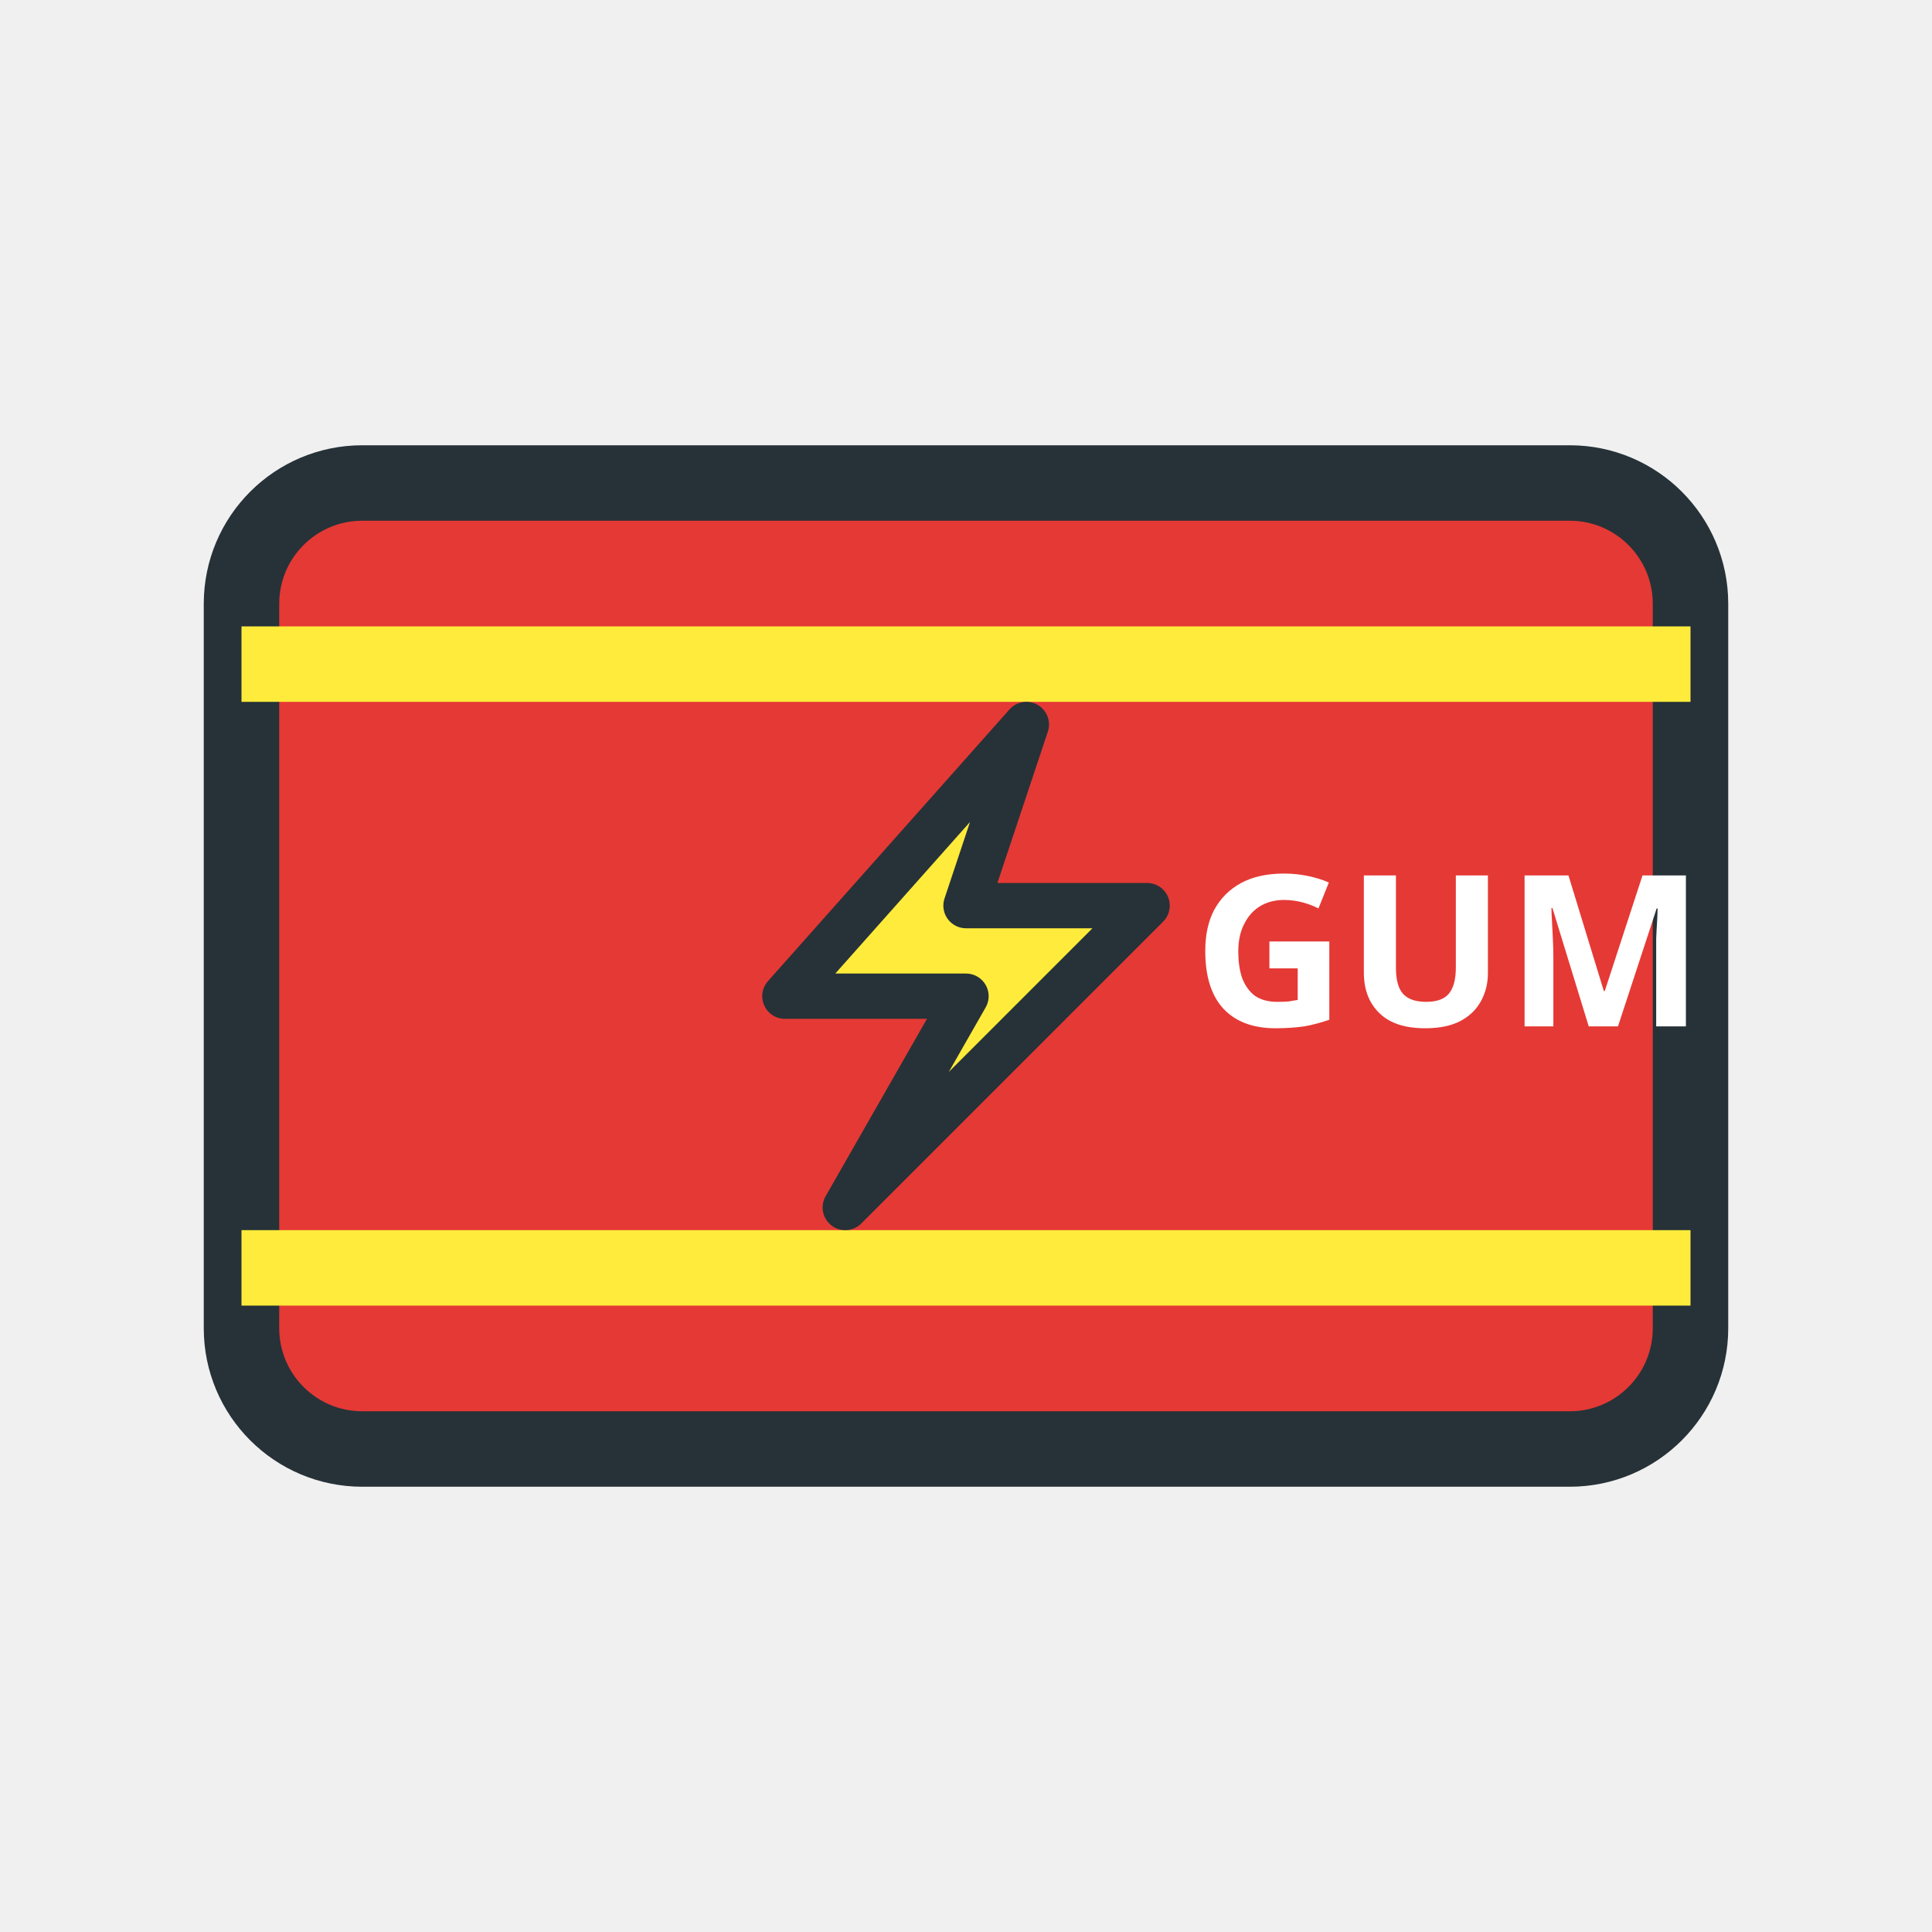
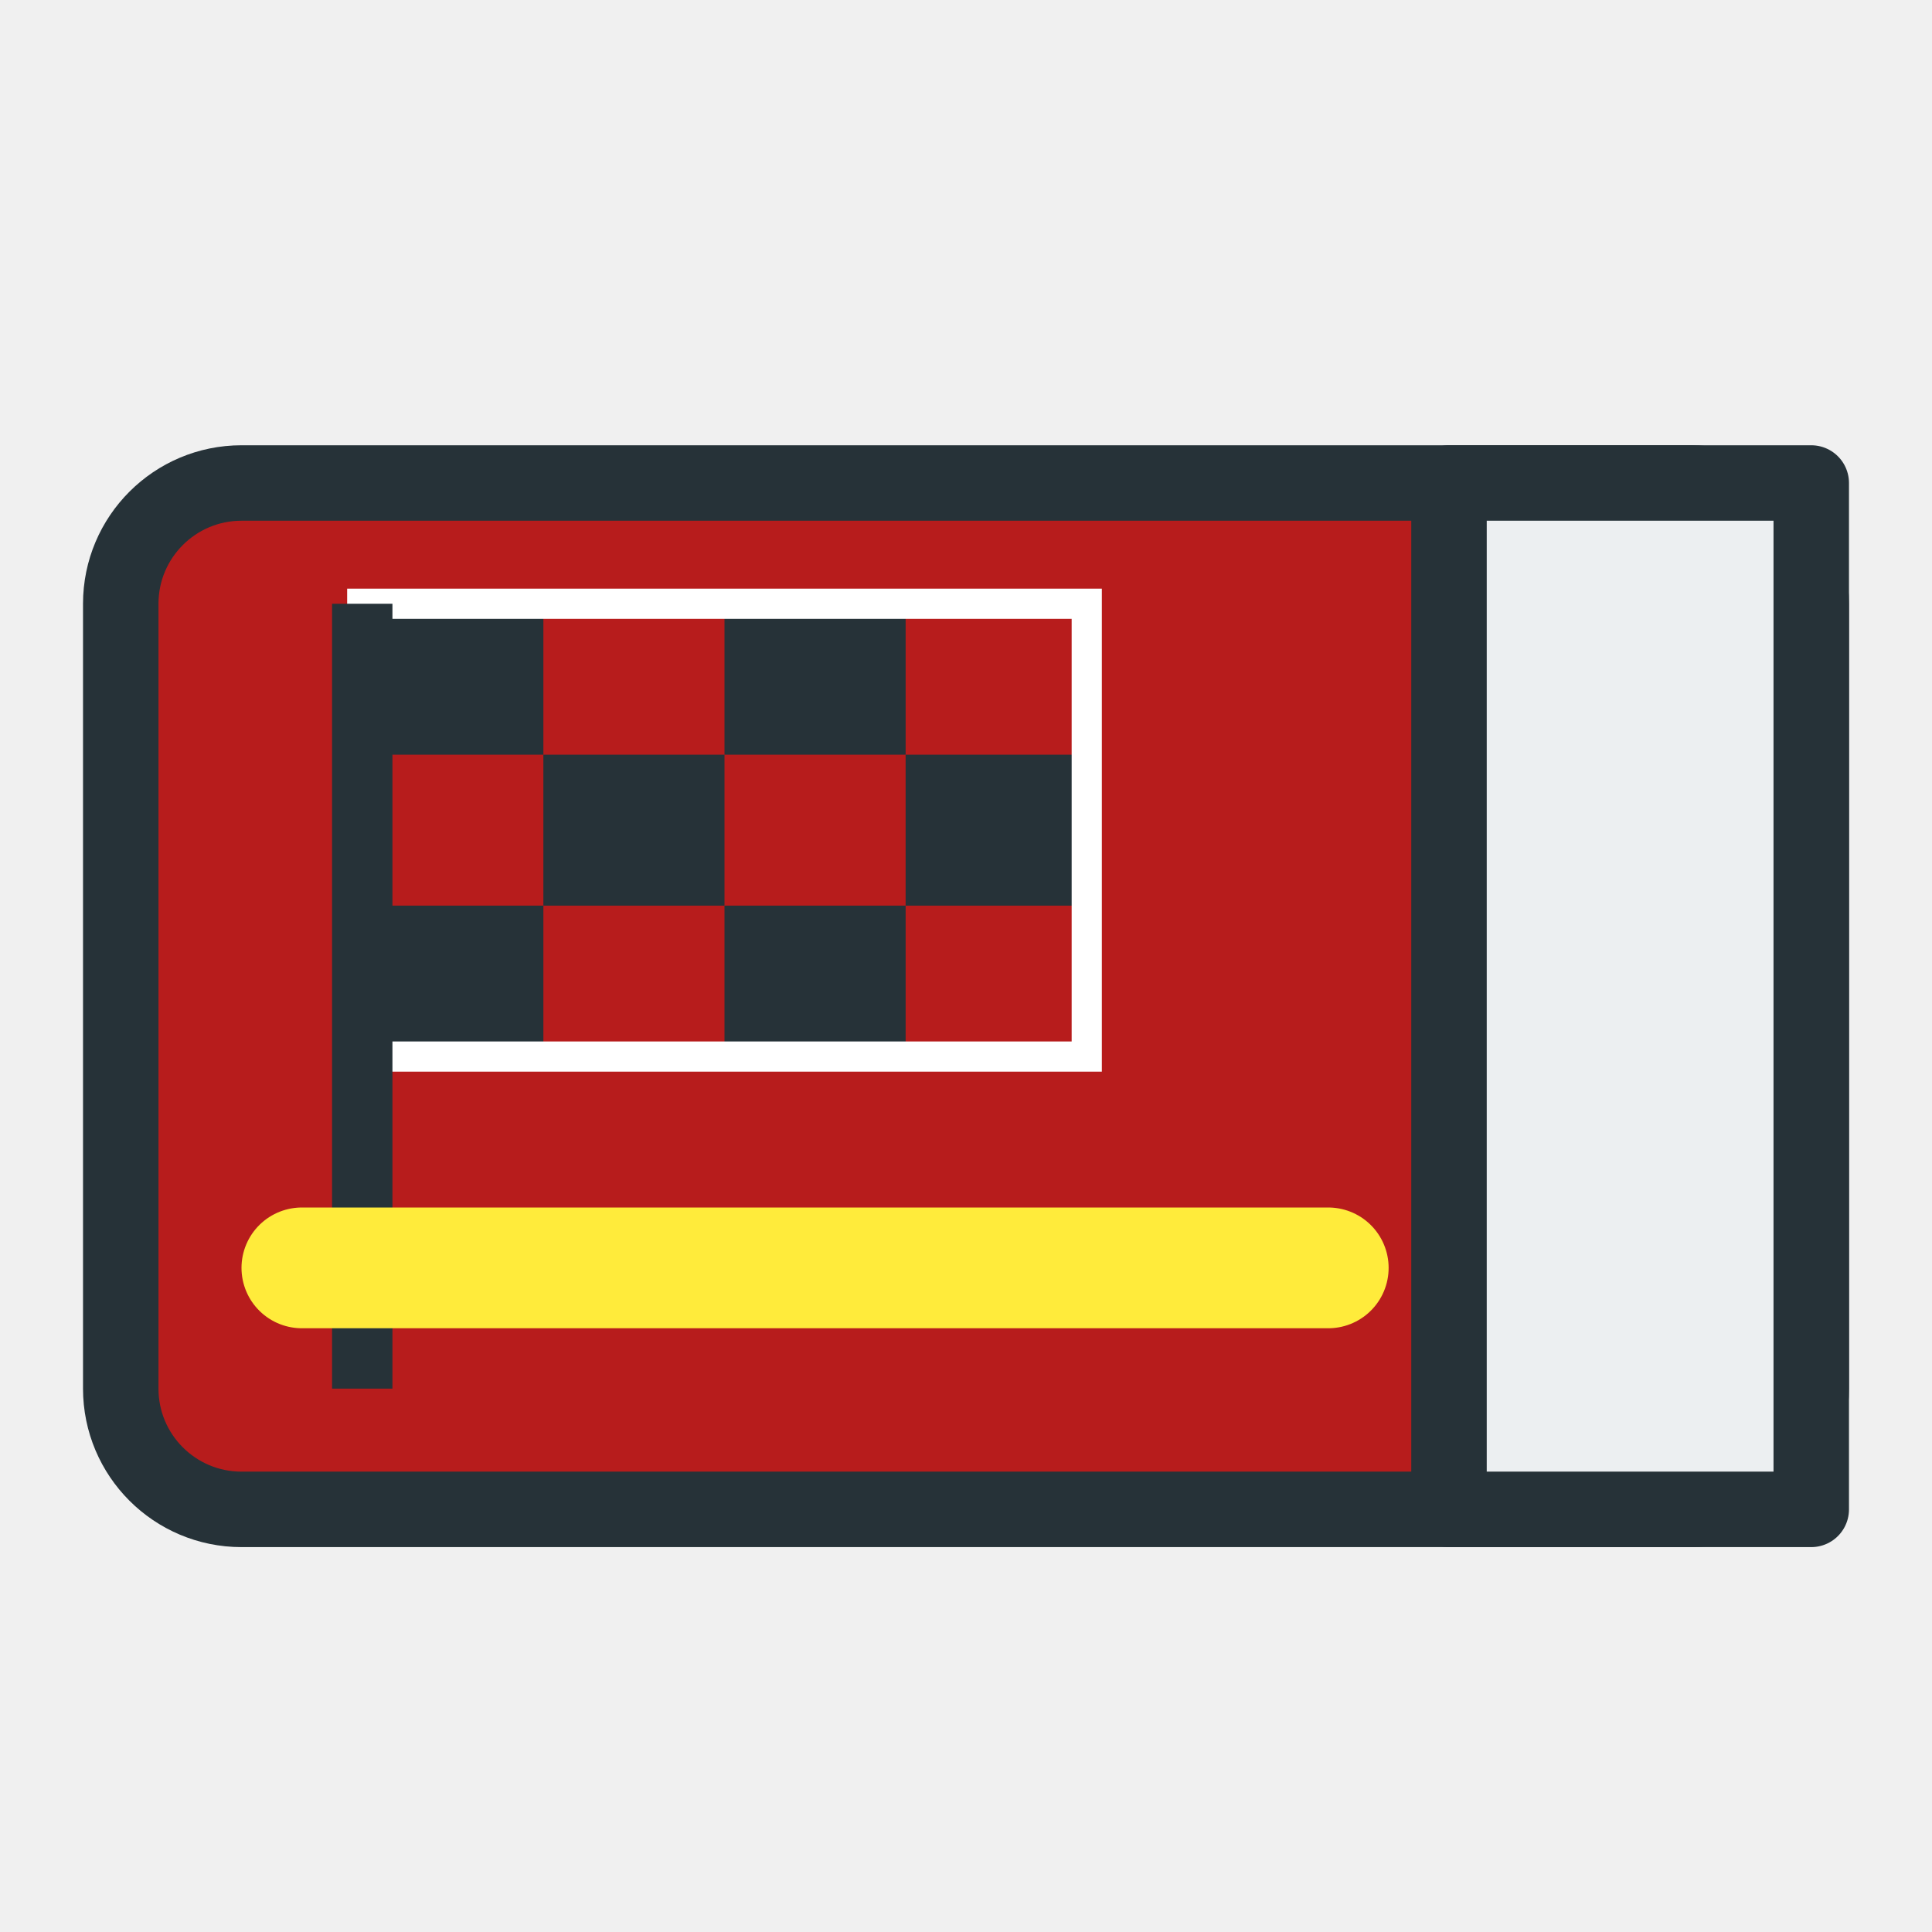
<svg xmlns="http://www.w3.org/2000/svg" viewBox="0 0 64 64">
-   <rect x="8" y="16" width="48" height="32" rx="4" fill="#E53935" stroke="#263238" stroke-width="2.5" stroke-linejoin="round" stroke-linecap="round" />
-   <path d="M8 22 L56 22 M8 42 L56 42" stroke="#FFEB3B" stroke-width="2.5" />
-   <path d="M34 24 L26 33 L32 33 L28 40 L38 30 L32 30 Z" fill="#FFEB3B" stroke="#263238" stroke-width="1.5" stroke-linejoin="round" />
-   <text x="48" y="34" font-family="sans-serif" font-size="7" font-weight="bold" fill="#fff" text-anchor="middle">GUM</text>
+   <rect x="4" y="16" width="56" height="34" rx="4" fill="#B71C1C" stroke="#263238" stroke-width="2.5" stroke-linejoin="round" stroke-linecap="round" />
+   <rect x="48" y="16" width="12" height="34" fill="#ECEFF1" stroke="#263238" stroke-width="2.5" stroke-linejoin="round" stroke-linecap="round" />
+   <rect x="12" y="20" width="6" height="5" fill="#263238" />
+   <rect x="24" y="20" width="6" height="5" fill="#263238" />
+   <rect x="18" y="25" width="6" height="5" fill="#263238" />
+   <rect x="30" y="25" width="6" height="5" fill="#263238" />
+   <rect x="12" y="30" width="6" height="5" fill="#263238" />
+   <rect x="24" y="30" width="6" height="5" fill="#263238" />
+   <rect x="12" y="20" width="24" height="15" fill="none" stroke="#fff" stroke-width="1" />
+   <path d="M12 20 L12 46" stroke="#263238" stroke-width="2" />
+   <path d="M10 42 h34" stroke="#FFEB3B" stroke-width="4" stroke-linecap="round" />
</svg>
